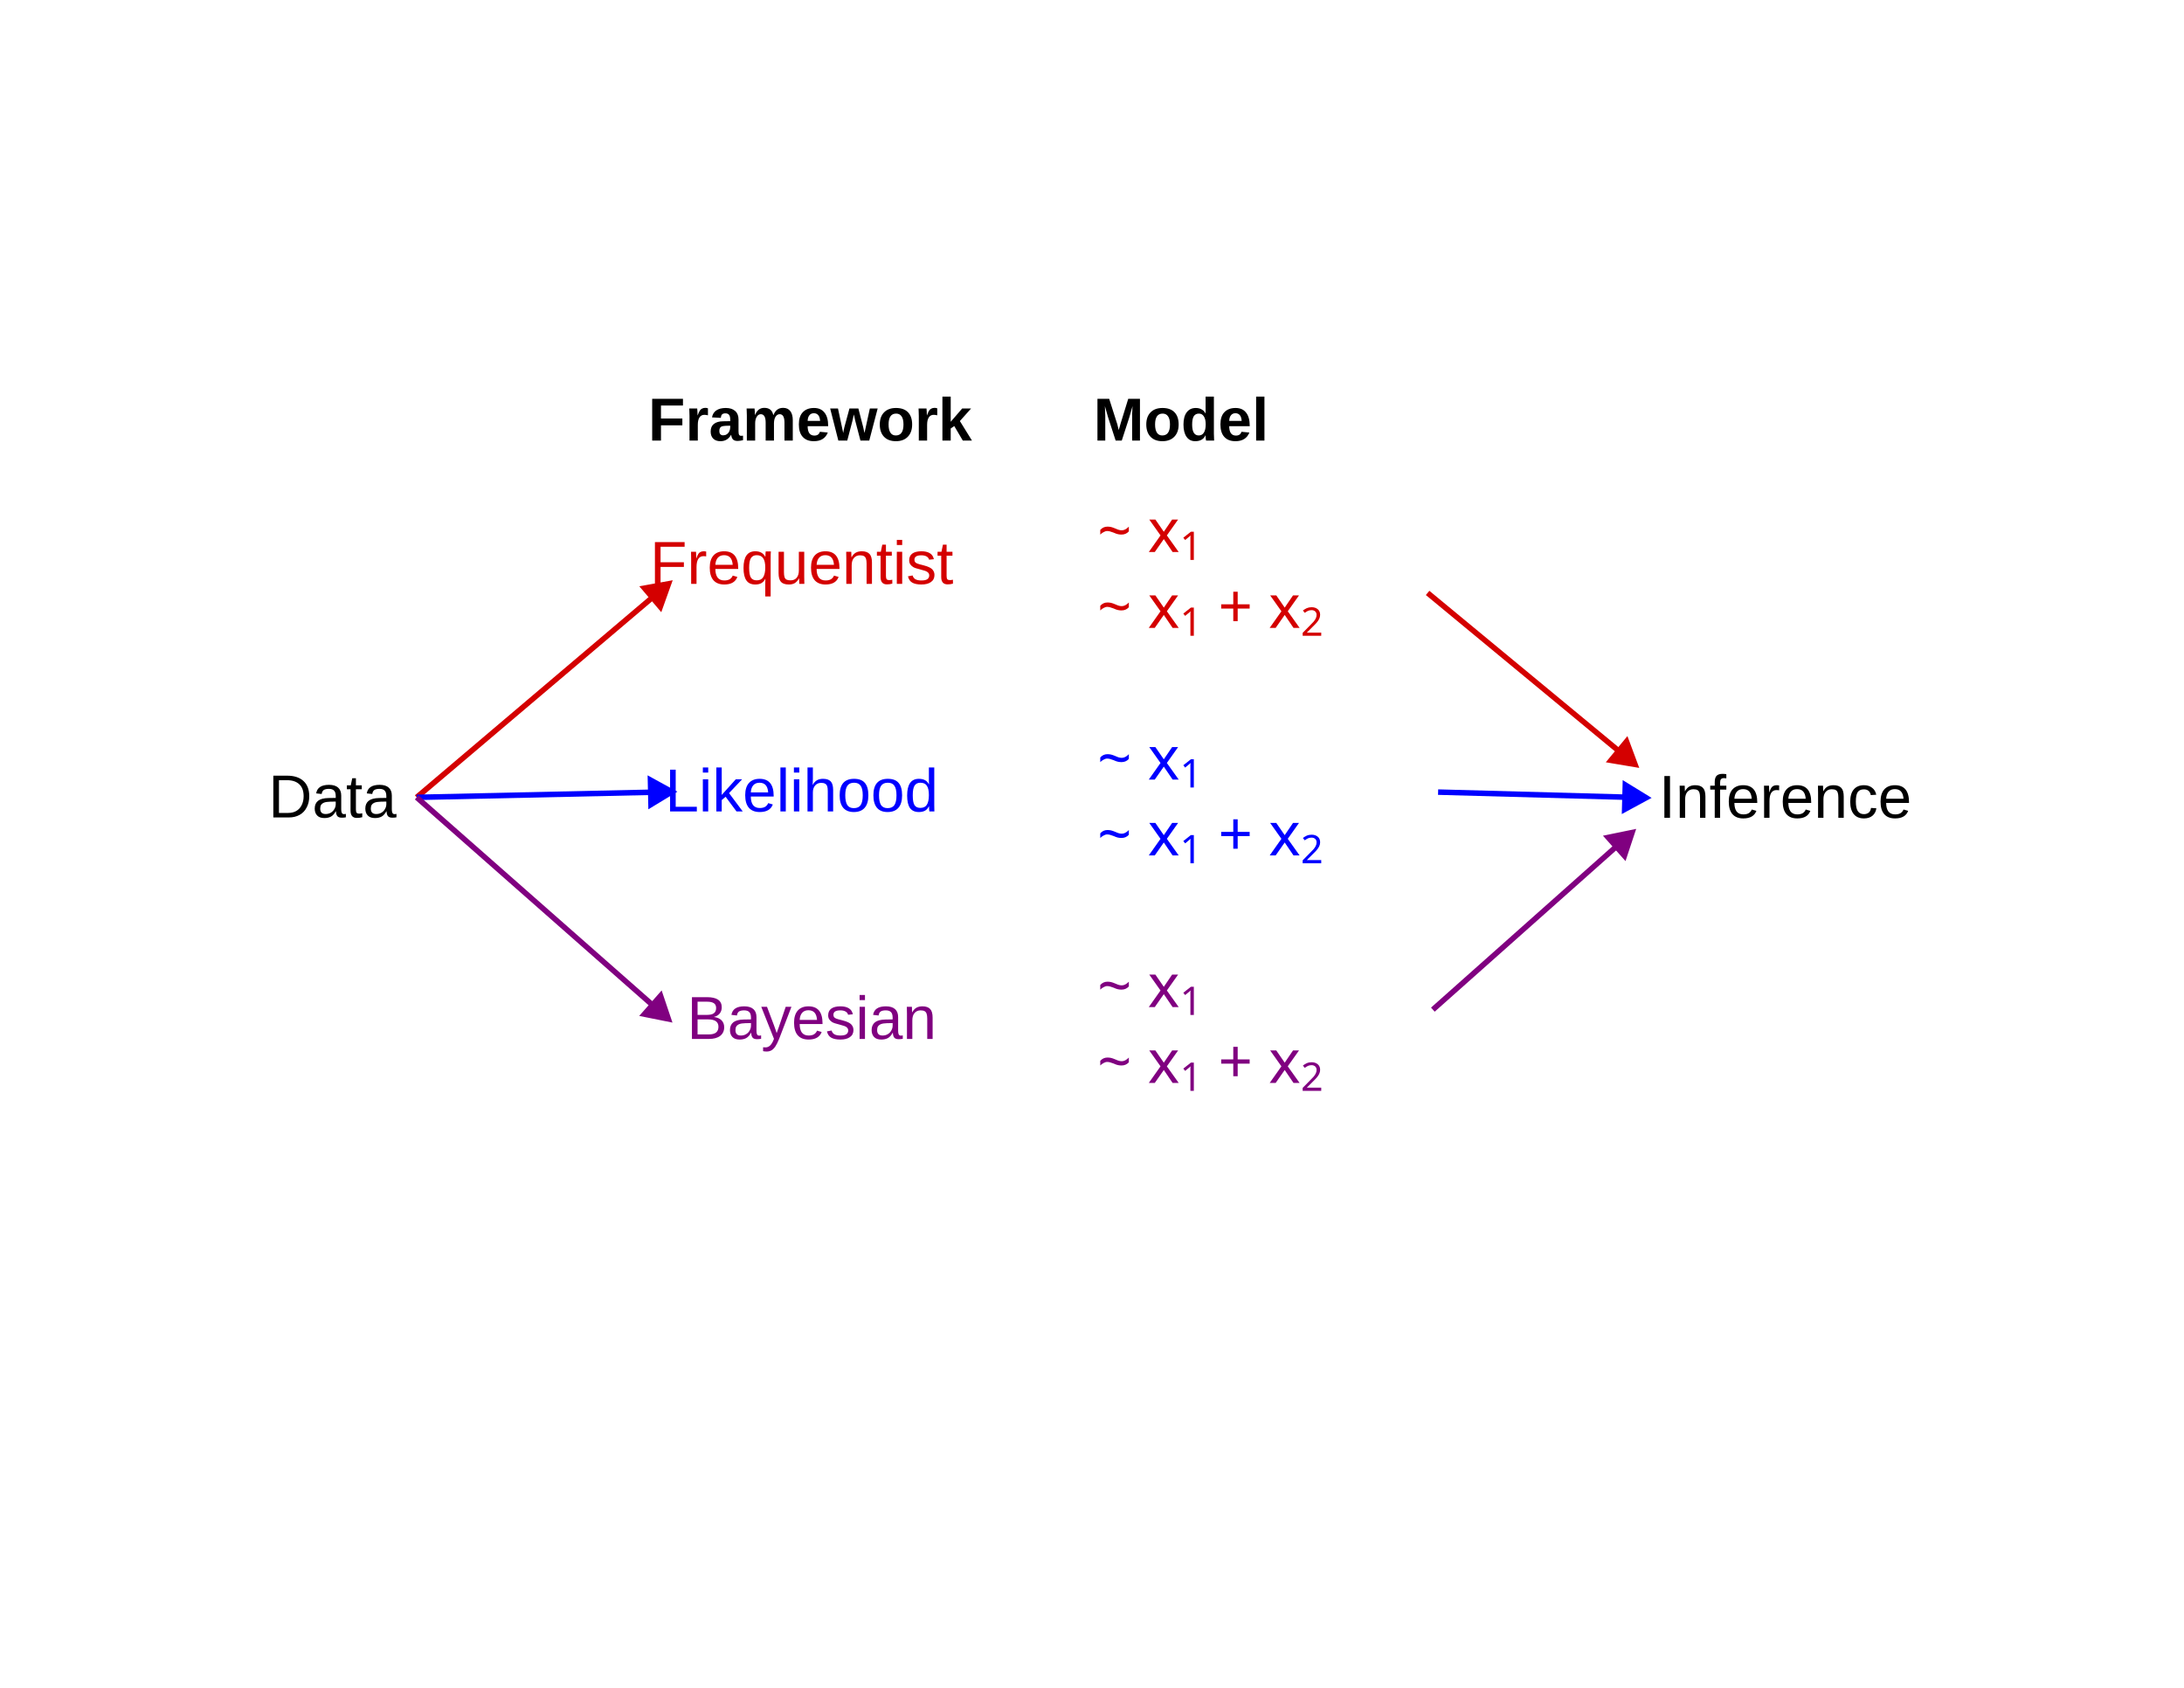
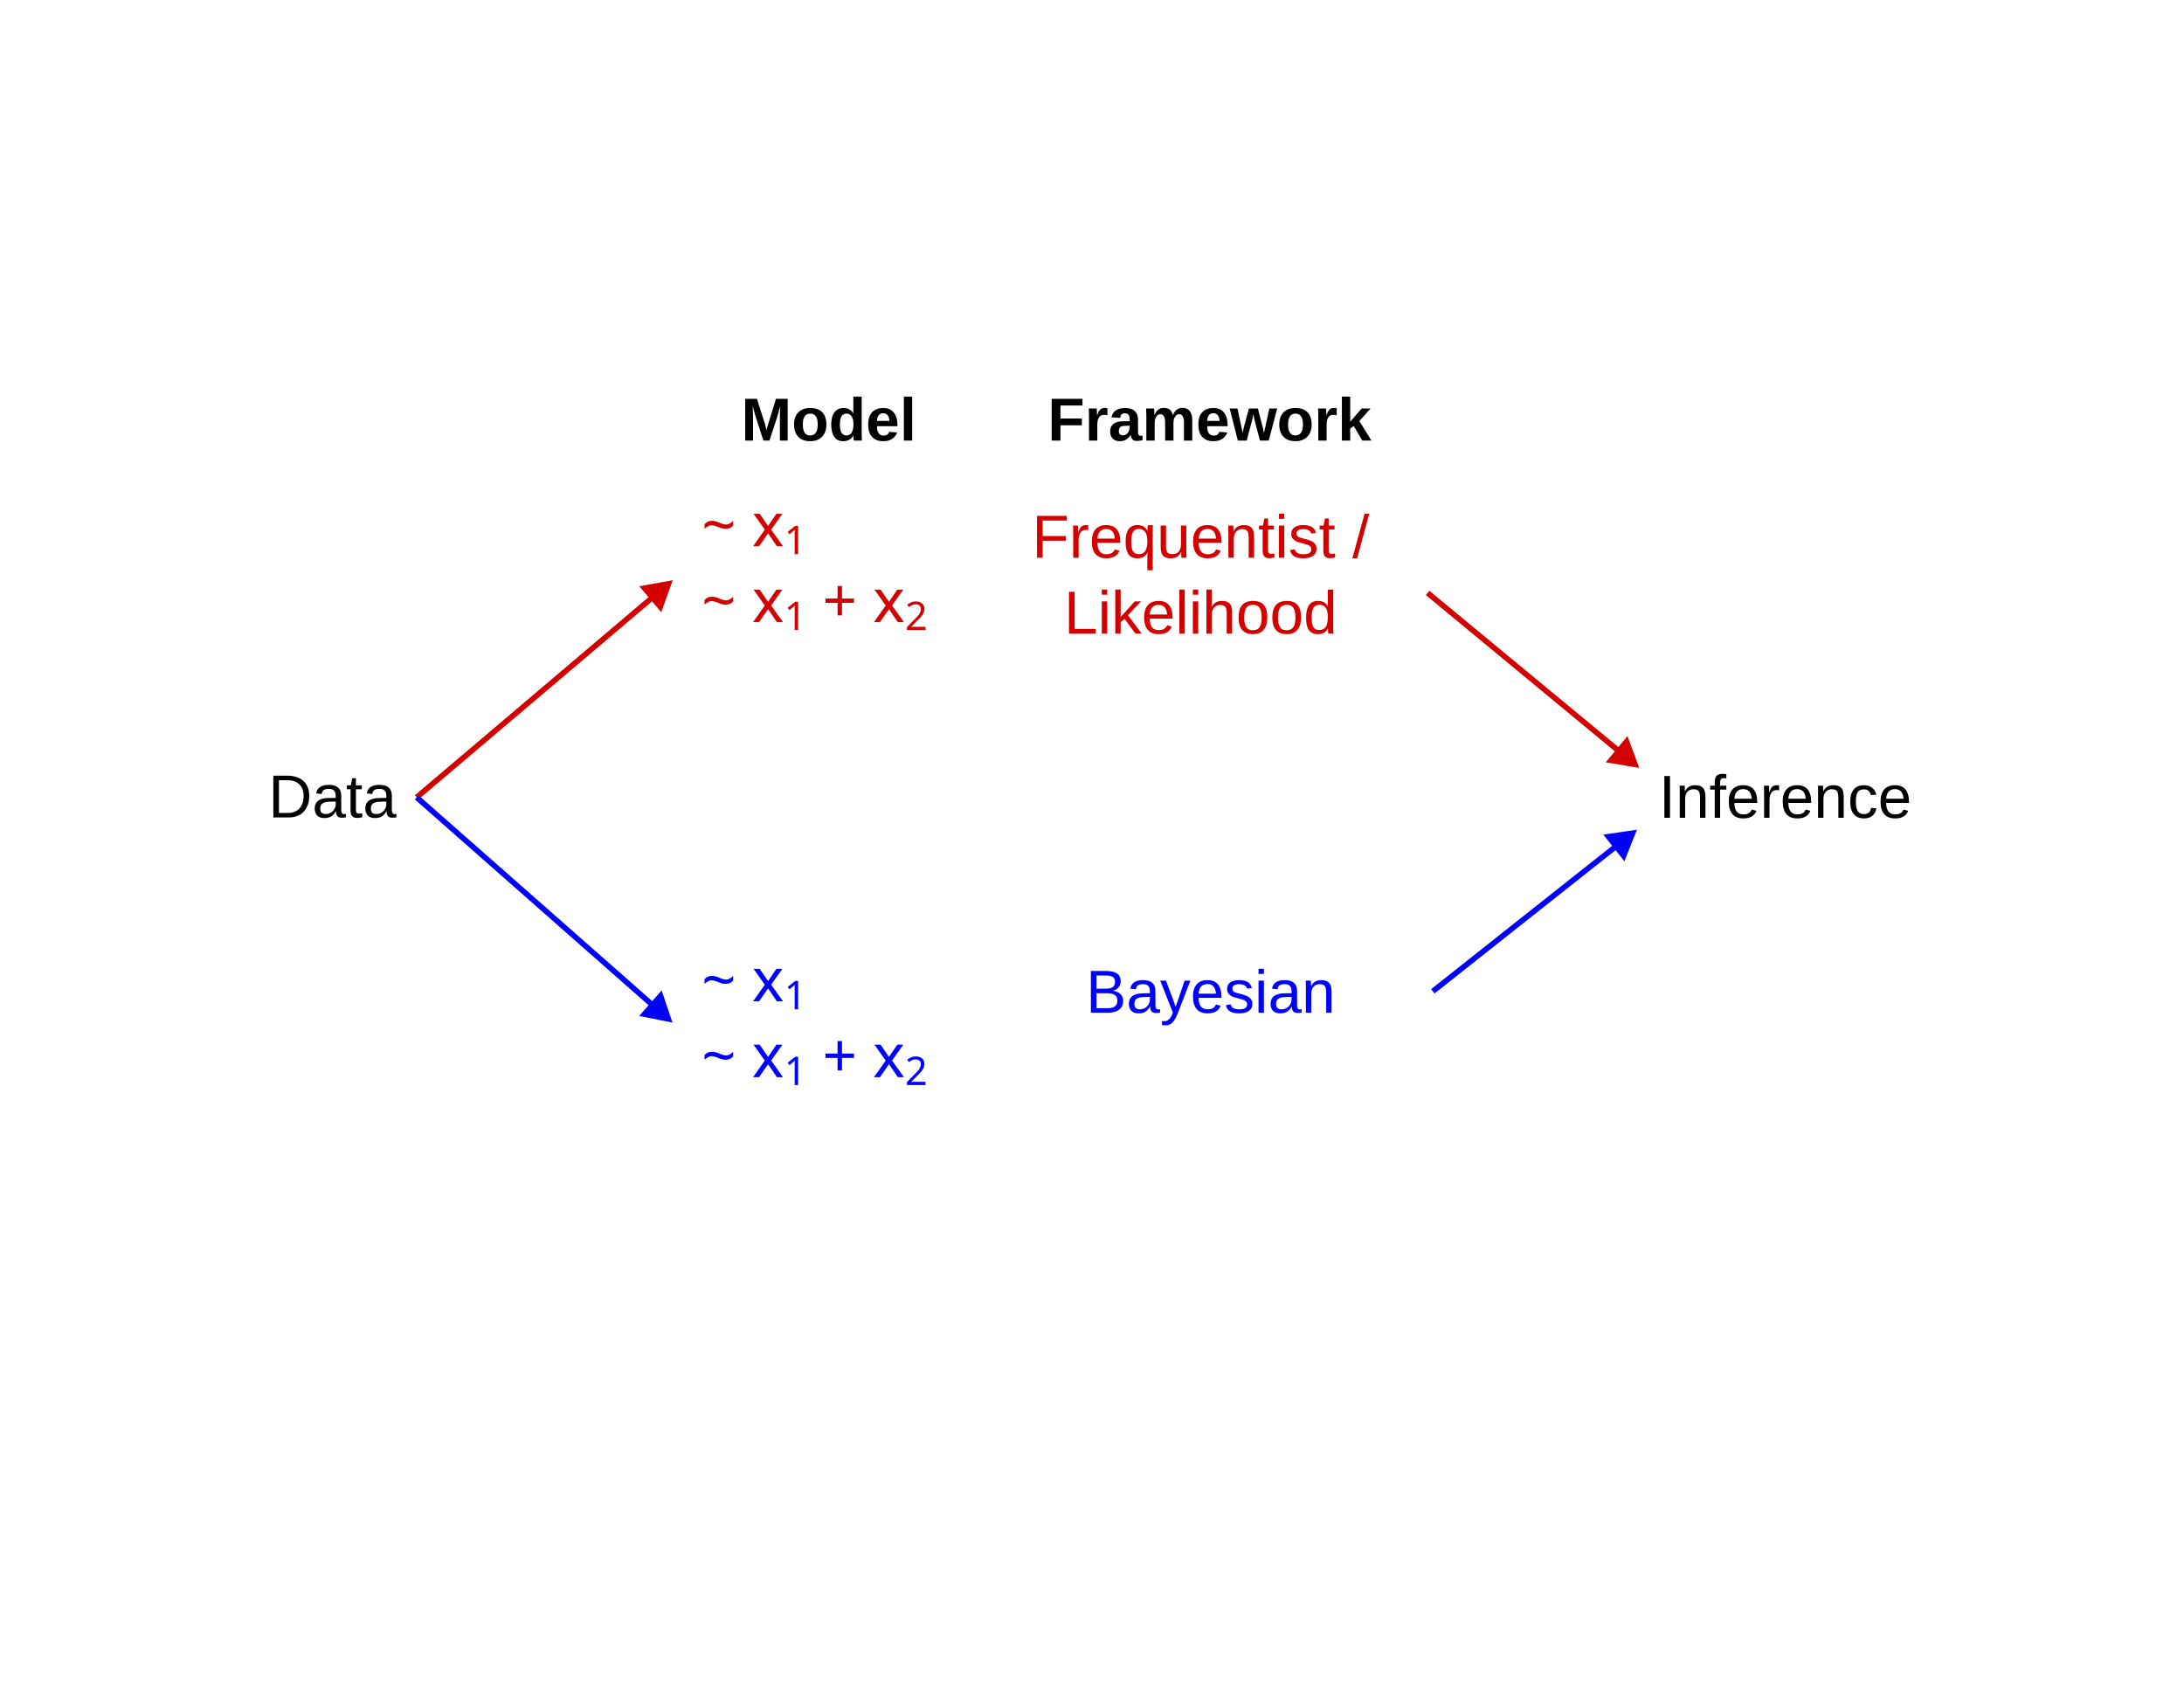
<svg xmlns="http://www.w3.org/2000/svg" width="11in" height="8.5in" viewBox="0 0 279.4 215.9" version="1.1" id="svg1">
  <defs id="defs1">
    <marker style="overflow:visible" id="Triangle" refX="0" refY="0" orient="auto-start-reverse" markerWidth="1" markerHeight="1" viewBox="0 0 1 1" preserveAspectRatio="xMidYMid">
      <path transform="scale(0.5)" style="fill:context-stroke;fill-rule:evenodd;stroke:context-stroke;stroke-width:1pt" d="M 5.77,0 -2.88,5 V -5 Z" id="path135" />
    </marker>
  </defs>
  <g id="layer1">
    <text xml:space="preserve" style="font-size:4.939px;line-height:1.25;font-family:'Goldman Sans Condensed';-inkscape-font-specification:'Goldman Sans Condensed, Normal';fill:#000000;stroke-width:0.265" x="34.323" y="104.573" id="text1" transform="scale(1.000104,0.9998957)">
      <tspan id="tspan1" style="font-style:normal;font-variant:normal;font-weight:normal;font-stretch:normal;font-size:7.762px;font-family:Arial;-inkscape-font-specification:'Arial, Normal';font-variant-ligatures:normal;font-variant-caps:normal;font-variant-numeric:normal;font-variant-east-asian:normal;fill:#000000;stroke-width:0.265" x="34.323" y="104.573">Data</tspan>
    </text>
-     <text xml:space="preserve" style="font-style:normal;font-variant:normal;font-weight:bold;font-stretch:normal;font-size:4.939px;line-height:1.25;font-family:Arial;-inkscape-font-specification:'Arial Bold';text-align:center;text-anchor:middle;stroke-width:0.265" x="107.044" y="56.361" id="text1-3" transform="scale(1.000104,0.9998957)">
-       <tspan style="font-style:normal;font-variant:normal;font-weight:bold;font-stretch:normal;font-size:7.762px;font-family:Arial;-inkscape-font-specification:'Arial Bold';font-variant-ligatures:normal;font-variant-caps:normal;font-variant-numeric:normal;font-variant-east-asian:normal;text-align:center;text-anchor:middle;stroke-width:0.265" x="107.044" y="56.361" id="tspan2">Framework</tspan>
+     <text xml:space="preserve" style="font-style:normal;font-variant:normal;font-weight:bold;font-stretch:normal;font-size:4.939px;line-height:1.25;font-family:Arial;-inkscape-font-specification:'Arial Bold';text-align:center;text-anchor:middle;stroke-width:0.265" x="158.147" y="56.361" id="text1-3" transform="scale(1.000104,0.9998957)">
+       <tspan style="font-style:normal;font-variant:normal;font-weight:bold;font-stretch:normal;font-size:7.762px;font-family:Arial;-inkscape-font-specification:'Arial Bold';font-variant-ligatures:normal;font-variant-caps:normal;font-variant-numeric:normal;font-variant-east-asian:normal;text-align:center;text-anchor:middle;stroke-width:0.265" x="158.147" y="56.361" id="tspan2">Framework</tspan>
    </text>
-     <text xml:space="preserve" style="font-size:4.939px;line-height:1.25;font-family:'Goldman Sans Condensed';-inkscape-font-specification:'Goldman Sans Condensed, Normal';text-align:center;text-anchor:middle;stroke-width:0.265" x="107.044" y="74.695" id="text4" transform="scale(1.000104,0.9998957)">
-       <tspan style="font-style:normal;font-variant:normal;font-weight:normal;font-stretch:normal;font-size:7.762px;font-family:Arial;-inkscape-font-specification:'Arial, Normal';font-variant-ligatures:normal;font-variant-caps:normal;font-variant-numeric:normal;font-variant-east-asian:normal;text-align:center;text-anchor:middle;fill:#d40000;stroke-width:0.265" x="107.044" y="74.695" id="tspan4">Frequentist</tspan>
-       <tspan style="font-style:normal;font-variant:normal;font-weight:normal;font-stretch:normal;font-size:7.762px;font-family:Arial;-inkscape-font-specification:'Arial, Normal';font-variant-ligatures:normal;font-variant-caps:normal;font-variant-numeric:normal;font-variant-east-asian:normal;text-align:center;text-anchor:middle;stroke-width:0.265" x="107.044" y="84.397" id="tspan5" />
-       <tspan style="font-style:normal;font-variant:normal;font-weight:normal;font-stretch:normal;font-size:7.762px;font-family:Arial;-inkscape-font-specification:'Arial, Normal';font-variant-ligatures:normal;font-variant-caps:normal;font-variant-numeric:normal;font-variant-east-asian:normal;text-align:center;text-anchor:middle;stroke-width:0.265" x="107.044" y="94.1" id="tspan12" />
-       <tspan style="font-style:normal;font-variant:normal;font-weight:normal;font-stretch:normal;font-size:7.762px;font-family:Arial;-inkscape-font-specification:'Arial, Normal';font-variant-ligatures:normal;font-variant-caps:normal;font-variant-numeric:normal;font-variant-east-asian:normal;text-align:center;text-anchor:middle;fill:#0000ff;stroke-width:0.265" x="107.044" y="103.802" id="tspan6">Likelihood</tspan>
-       <tspan style="font-style:normal;font-variant:normal;font-weight:normal;font-stretch:normal;font-size:7.762px;font-family:Arial;-inkscape-font-specification:'Arial, Normal';font-variant-ligatures:normal;font-variant-caps:normal;font-variant-numeric:normal;font-variant-east-asian:normal;text-align:center;text-anchor:middle;stroke-width:0.265" x="107.044" y="113.504" id="tspan7" />
-       <tspan style="font-style:normal;font-variant:normal;font-weight:normal;font-stretch:normal;font-size:7.762px;font-family:Arial;-inkscape-font-specification:'Arial, Normal';font-variant-ligatures:normal;font-variant-caps:normal;font-variant-numeric:normal;font-variant-east-asian:normal;text-align:center;text-anchor:middle;stroke-width:0.265" x="107.044" y="123.207" id="tspan13" />
-       <tspan style="font-style:normal;font-variant:normal;font-weight:normal;font-stretch:normal;font-size:7.762px;font-family:Arial;-inkscape-font-specification:'Arial, Normal';font-variant-ligatures:normal;font-variant-caps:normal;font-variant-numeric:normal;font-variant-east-asian:normal;text-align:center;text-anchor:middle;fill:#800080;stroke-width:0.265" x="107.044" y="132.909" id="tspan8">Bayesian</tspan>
+     <text xml:space="preserve" style="font-size:4.939px;line-height:1.25;font-family:'Goldman Sans Condensed';-inkscape-font-specification:'Goldman Sans Condensed, Normal';text-align:center;text-anchor:middle;stroke-width:0.265" x="158.077" y="71.342" id="text4" transform="scale(1.000104,0.9998957)">
+       <tspan style="font-style:normal;font-variant:normal;font-weight:normal;font-stretch:normal;font-size:7.762px;font-family:Arial;-inkscape-font-specification:'Arial, Normal';font-variant-ligatures:normal;font-variant-caps:normal;font-variant-numeric:normal;font-variant-east-asian:normal;text-align:center;text-anchor:middle;fill:#d40000;stroke-width:0.265" x="158.077" y="71.342" id="tspan4">Frequentist /</tspan>
+       <tspan style="font-style:normal;font-variant:normal;font-weight:normal;font-stretch:normal;font-size:7.762px;font-family:Arial;-inkscape-font-specification:'Arial, Normal';font-variant-ligatures:normal;font-variant-caps:normal;font-variant-numeric:normal;font-variant-east-asian:normal;text-align:center;text-anchor:middle;fill:#d40000;stroke-width:0.265" x="158.077" y="81.044" id="tspan6">Likelihood</tspan>
+       <tspan style="font-style:normal;font-variant:normal;font-weight:normal;font-stretch:normal;font-size:7.762px;font-family:Arial;-inkscape-font-specification:'Arial, Normal';font-variant-ligatures:normal;font-variant-caps:normal;font-variant-numeric:normal;font-variant-east-asian:normal;text-align:center;text-anchor:middle;stroke-width:0.265" x="158.077" y="90.747" id="tspan7" />
+       <tspan style="font-style:normal;font-variant:normal;font-weight:normal;font-stretch:normal;font-size:7.762px;font-family:Arial;-inkscape-font-specification:'Arial, Normal';font-variant-ligatures:normal;font-variant-caps:normal;font-variant-numeric:normal;font-variant-east-asian:normal;text-align:center;text-anchor:middle;stroke-width:0.265" x="158.077" y="100.449" id="tspan9" />
+       <tspan style="font-style:normal;font-variant:normal;font-weight:normal;font-stretch:normal;font-size:7.762px;font-family:Arial;-inkscape-font-specification:'Arial, Normal';font-variant-ligatures:normal;font-variant-caps:normal;font-variant-numeric:normal;font-variant-east-asian:normal;text-align:center;text-anchor:middle;stroke-width:0.265" x="158.077" y="110.151" id="tspan10" />
+       <tspan style="font-style:normal;font-variant:normal;font-weight:normal;font-stretch:normal;font-size:7.762px;font-family:Arial;-inkscape-font-specification:'Arial, Normal';font-variant-ligatures:normal;font-variant-caps:normal;font-variant-numeric:normal;font-variant-east-asian:normal;text-align:center;text-anchor:middle;stroke-width:0.265" x="158.077" y="119.854" id="tspan13" />
+       <tspan style="font-style:normal;font-variant:normal;font-weight:normal;font-stretch:normal;font-size:7.762px;font-family:Arial;-inkscape-font-specification:'Arial, Normal';font-variant-ligatures:normal;font-variant-caps:normal;font-variant-numeric:normal;font-variant-east-asian:normal;text-align:center;text-anchor:middle;fill:#0000ff;stroke-width:0.265" x="158.077" y="129.556" id="tspan8">Bayesian</tspan>
    </text>
-     <text xml:space="preserve" style="font-style:normal;font-variant:normal;font-weight:bold;font-stretch:normal;font-size:4.939px;line-height:1.25;font-family:Arial;-inkscape-font-specification:'Arial Bold';text-align:center;text-anchor:middle;stroke-width:0.265" x="154.506" y="56.361" id="text10" transform="scale(1.000104,0.9998957)">
-       <tspan style="font-style:normal;font-variant:normal;font-weight:bold;font-stretch:normal;font-size:7.762px;font-family:Arial;-inkscape-font-specification:'Arial Bold';font-variant-ligatures:normal;font-variant-caps:normal;font-variant-numeric:normal;font-variant-east-asian:normal;text-align:center;text-anchor:middle;stroke-width:0.265" x="154.506" y="56.361" id="tspan11">Model</tspan>
+     <text xml:space="preserve" style="font-style:normal;font-variant:normal;font-weight:bold;font-stretch:normal;font-size:4.939px;line-height:1.25;font-family:Arial;-inkscape-font-specification:'Arial Bold';text-align:center;text-anchor:middle;stroke-width:0.265" x="109.448" y="56.361" id="text10" transform="scale(1.000104,0.9998957)">
+       <tspan style="font-style:normal;font-variant:normal;font-weight:bold;font-stretch:normal;font-size:7.762px;font-family:Arial;-inkscape-font-specification:'Arial Bold';font-variant-ligatures:normal;font-variant-caps:normal;font-variant-numeric:normal;font-variant-east-asian:normal;text-align:center;text-anchor:middle;stroke-width:0.265" x="109.448" y="56.361" id="tspan11">Model</tspan>
    </text>
-     <text xml:space="preserve" style="font-size:4.939px;line-height:1.25;font-family:'Goldman Sans Condensed';-inkscape-font-specification:'Goldman Sans Condensed, Normal';text-align:start;text-anchor:start;stroke-width:0.265" x="140.353" y="70.623" id="text20" transform="scale(1.000104,0.9998957)">
-       <tspan style="font-style:normal;font-variant:normal;font-weight:normal;font-stretch:normal;font-size:7.762px;font-family:'Fira Code';-inkscape-font-specification:'Fira Code, Normal';font-variant-ligatures:normal;font-variant-caps:normal;font-variant-numeric:normal;font-variant-east-asian:normal;text-align:start;text-anchor:start;fill:#d40000;stroke-width:0.265" x="140.353" y="70.623" id="tspan14">~ x<tspan style="font-size:65%;baseline-shift:sub" id="tspan37">1</tspan>
+     <text xml:space="preserve" style="font-size:4.939px;line-height:1.25;font-family:'Goldman Sans Condensed';-inkscape-font-specification:'Goldman Sans Condensed, Normal';text-align:start;text-anchor:start;stroke-width:0.265" x="89.736" y="69.882" id="text20" transform="scale(1.000104,0.9998957)">
+       <tspan style="font-style:normal;font-variant:normal;font-weight:normal;font-stretch:normal;font-size:7.762px;font-family:'Fira Code';-inkscape-font-specification:'Fira Code, Normal';font-variant-ligatures:normal;font-variant-caps:normal;font-variant-numeric:normal;font-variant-east-asian:normal;text-align:start;text-anchor:start;fill:#d40000;stroke-width:0.265" x="89.736" y="69.882" id="tspan14">~ x<tspan style="font-size:65%;baseline-shift:sub" id="tspan37">1</tspan>
      </tspan>
-       <tspan style="font-style:normal;font-variant:normal;font-weight:normal;font-stretch:normal;font-size:7.762px;font-family:'Fira Code';-inkscape-font-specification:'Fira Code, Normal';font-variant-ligatures:normal;font-variant-caps:normal;font-variant-numeric:normal;font-variant-east-asian:normal;text-align:start;text-anchor:start;fill:#d40000;stroke-width:0.265" x="140.353" y="80.325" id="tspan21">~ x<tspan style="font-size:65%;baseline-shift:sub" id="tspan39">1</tspan> + x<tspan style="font-size:65%;baseline-shift:sub" id="tspan38">2</tspan>
+       <tspan style="font-style:normal;font-variant:normal;font-weight:normal;font-stretch:normal;font-size:7.762px;font-family:'Fira Code';-inkscape-font-specification:'Fira Code, Normal';font-variant-ligatures:normal;font-variant-caps:normal;font-variant-numeric:normal;font-variant-east-asian:normal;text-align:start;text-anchor:start;fill:#d40000;stroke-width:0.265" x="89.736" y="79.585" id="tspan21">~ x<tspan style="font-size:65%;baseline-shift:sub" id="tspan39">1</tspan> + x<tspan style="font-size:65%;baseline-shift:sub" id="tspan38">2</tspan>
      </tspan>
-       <tspan style="font-style:normal;font-variant:normal;font-weight:normal;font-stretch:normal;font-size:7.762px;font-family:'Fira Code';-inkscape-font-specification:'Fira Code, Normal';font-variant-ligatures:normal;font-variant-caps:normal;font-variant-numeric:normal;font-variant-east-asian:normal;text-align:start;text-anchor:start;stroke-width:0.265" x="140.353" y="90.028" id="tspan15" />
-       <tspan style="font-style:normal;font-variant:normal;font-weight:normal;font-stretch:normal;font-size:7.762px;font-family:'Fira Code';-inkscape-font-specification:'Fira Code, Normal';font-variant-ligatures:normal;font-variant-caps:normal;font-variant-numeric:normal;font-variant-east-asian:normal;text-align:start;text-anchor:start;fill:#0000ff;stroke-width:0.265" x="140.353" y="99.73" id="tspan20">~ x<tspan style="font-size:65%;baseline-shift:sub" id="tspan42">1</tspan>
+       <tspan style="font-style:normal;font-variant:normal;font-weight:normal;font-stretch:normal;font-size:7.762px;font-family:'Fira Code';-inkscape-font-specification:'Fira Code, Normal';font-variant-ligatures:normal;font-variant-caps:normal;font-variant-numeric:normal;font-variant-east-asian:normal;text-align:start;text-anchor:start;stroke-width:0.265" x="89.736" y="89.287" id="tspan15" />
+       <tspan style="font-style:normal;font-variant:normal;font-weight:normal;font-stretch:normal;font-size:7.762px;font-family:'Fira Code';-inkscape-font-specification:'Fira Code, Normal';font-variant-ligatures:normal;font-variant-caps:normal;font-variant-numeric:normal;font-variant-east-asian:normal;text-align:start;text-anchor:start;fill:#0000ff;stroke-width:0.265" x="89.736" y="98.99" id="tspan25" />
+       <tspan style="font-style:normal;font-variant:normal;font-weight:normal;font-stretch:normal;font-size:7.762px;font-family:'Fira Code';-inkscape-font-specification:'Fira Code, Normal';font-variant-ligatures:normal;font-variant-caps:normal;font-variant-numeric:normal;font-variant-east-asian:normal;text-align:start;text-anchor:start;fill:#0000ff;stroke-width:0.265" x="89.736" y="108.692" id="tspan5" />
+       <tspan style="font-style:normal;font-variant:normal;font-weight:normal;font-stretch:normal;font-size:7.762px;font-family:'Fira Code';-inkscape-font-specification:'Fira Code, Normal';font-variant-ligatures:normal;font-variant-caps:normal;font-variant-numeric:normal;font-variant-east-asian:normal;text-align:start;text-anchor:start;stroke-width:0.265" x="89.736" y="118.394" id="tspan26" />
+       <tspan style="font-style:normal;font-variant:normal;font-weight:normal;font-stretch:normal;font-size:7.762px;font-family:'Fira Code';-inkscape-font-specification:'Fira Code, Normal';font-variant-ligatures:normal;font-variant-caps:normal;font-variant-numeric:normal;font-variant-east-asian:normal;text-align:start;text-anchor:start;fill:#0000ff;stroke-width:0.265" x="89.736" y="128.097" id="tspan27">~ x<tspan style="font-size:65%;baseline-shift:sub;fill:#0000ff" id="tspan43">1</tspan>
      </tspan>
-       <tspan style="font-style:normal;font-variant:normal;font-weight:normal;font-stretch:normal;font-size:7.762px;font-family:'Fira Code';-inkscape-font-specification:'Fira Code, Normal';font-variant-ligatures:normal;font-variant-caps:normal;font-variant-numeric:normal;font-variant-east-asian:normal;text-align:start;text-anchor:start;fill:#0000ff;stroke-width:0.265" x="140.353" y="109.432" id="tspan25">~ x<tspan style="font-size:65%;baseline-shift:sub" id="tspan41">1</tspan> + x<tspan style="font-size:65%;baseline-shift:sub" id="tspan40">2</tspan>
-       </tspan>
-       <tspan style="font-style:normal;font-variant:normal;font-weight:normal;font-stretch:normal;font-size:7.762px;font-family:'Fira Code';-inkscape-font-specification:'Fira Code, Normal';font-variant-ligatures:normal;font-variant-caps:normal;font-variant-numeric:normal;font-variant-east-asian:normal;text-align:start;text-anchor:start;stroke-width:0.265" x="140.353" y="119.135" id="tspan26" />
-       <tspan style="font-style:normal;font-variant:normal;font-weight:normal;font-stretch:normal;font-size:7.762px;font-family:'Fira Code';-inkscape-font-specification:'Fira Code, Normal';font-variant-ligatures:normal;font-variant-caps:normal;font-variant-numeric:normal;font-variant-east-asian:normal;text-align:start;text-anchor:start;fill:#800080;stroke-width:0.265" x="140.353" y="128.837" id="tspan27">~ x<tspan style="font-size:65%;baseline-shift:sub" id="tspan43">1</tspan>
-       </tspan>
-       <tspan style="font-style:normal;font-variant:normal;font-weight:normal;font-stretch:normal;font-size:7.762px;font-family:'Fira Code';-inkscape-font-specification:'Fira Code, Normal';font-variant-ligatures:normal;font-variant-caps:normal;font-variant-numeric:normal;font-variant-east-asian:normal;text-align:start;text-anchor:start;fill:#800080;stroke-width:0.265" x="140.353" y="138.54" id="tspan28">~ x<tspan style="font-size:65%;baseline-shift:sub" id="tspan44">1</tspan> + x<tspan style="font-size:65%;baseline-shift:sub" id="tspan45">2</tspan>
+       <tspan style="font-style:normal;font-variant:normal;font-weight:normal;font-stretch:normal;font-size:7.762px;font-family:'Fira Code';-inkscape-font-specification:'Fira Code, Normal';font-variant-ligatures:normal;font-variant-caps:normal;font-variant-numeric:normal;font-variant-east-asian:normal;text-align:start;text-anchor:start;fill:#0000ff;stroke-width:0.265" x="89.736" y="137.799" id="tspan28">~ x<tspan style="font-size:65%;baseline-shift:sub;fill:#0000ff" id="tspan44">1</tspan> + x<tspan style="font-size:65%;baseline-shift:sub;fill:#0000ff" id="tspan45">2</tspan>
      </tspan>
    </text>
    <text xml:space="preserve" style="font-size:4.939px;line-height:1.25;font-family:'Goldman Sans Condensed';-inkscape-font-specification:'Goldman Sans Condensed, Normal';fill:#000000;stroke-width:0.265" x="212.183" y="104.621" id="text29" transform="scale(1.000104,0.9998957)">
      <tspan id="tspan29" style="font-style:normal;font-variant:normal;font-weight:normal;font-stretch:normal;font-size:7.762px;font-family:Arial;-inkscape-font-specification:'Arial, Normal';font-variant-ligatures:normal;font-variant-caps:normal;font-variant-numeric:normal;font-variant-east-asian:normal;fill:#000000;stroke-width:0.265" x="212.183" y="104.621">Inference</tspan>
    </text>
    <path style="fill:none;stroke:#d40000;stroke-width:0.706;stroke-linecap:butt;stroke-linejoin:miter;stroke-dasharray:none;stroke-opacity:1;marker-end:url(#Triangle)" d="M 53.305,101.993 84.147,75.843" id="path29" />
-     <path style="fill:none;stroke:#0000ff;stroke-width:0.706;stroke-linecap:butt;stroke-linejoin:miter;stroke-dasharray:none;stroke-opacity:1;marker-end:url(#Triangle)" d="m 53.305,101.993 30.843,-0.67" id="path30" />
-     <path style="fill:none;stroke:#800080;stroke-width:0.706;stroke-linecap:butt;stroke-linejoin:miter;stroke-dasharray:none;stroke-opacity:1;marker-end:url(#Triangle)" d="m 53.305,101.993 30.843,27.155" id="path31" />
+     <path style="fill:none;stroke:#0000ff;stroke-width:0.706;stroke-linecap:butt;stroke-linejoin:miter;stroke-dasharray:none;stroke-opacity:1;marker-end:url(#Triangle)" d="m 53.305,101.993 30.843,27.155" id="path31" />
    <path style="fill:none;stroke:#d40000;stroke-width:0.706;stroke-linecap:butt;stroke-linejoin:miter;stroke-dasharray:none;stroke-opacity:1;marker-start:url(#Triangle)" d="m 207.779,96.629 -25.144,-20.785" id="path32" />
-     <path style="fill:none;stroke:#0000ff;stroke-width:0.706;stroke-linecap:butt;stroke-linejoin:miter;stroke-dasharray:none;stroke-opacity:1;marker-start:url(#Triangle)" d="m 208.785,101.993 -24.808,-0.67" id="path33" />
-     <path style="fill:none;stroke:#800080;stroke-width:0.706;stroke-linecap:butt;stroke-linejoin:miter;stroke-dasharray:none;stroke-opacity:1;marker-start:url(#Triangle)" d="m 207.444,107.692 -24.138,21.456" id="path34" />
+     <path style="fill:none;stroke:#0000ff;stroke-width:0.706;stroke-linecap:butt;stroke-linejoin:miter;stroke-dasharray:none;stroke-opacity:1;marker-start:url(#Triangle)" d="m 207.444,107.692 -24.138,19.109" id="path34" />
  </g>
</svg>
